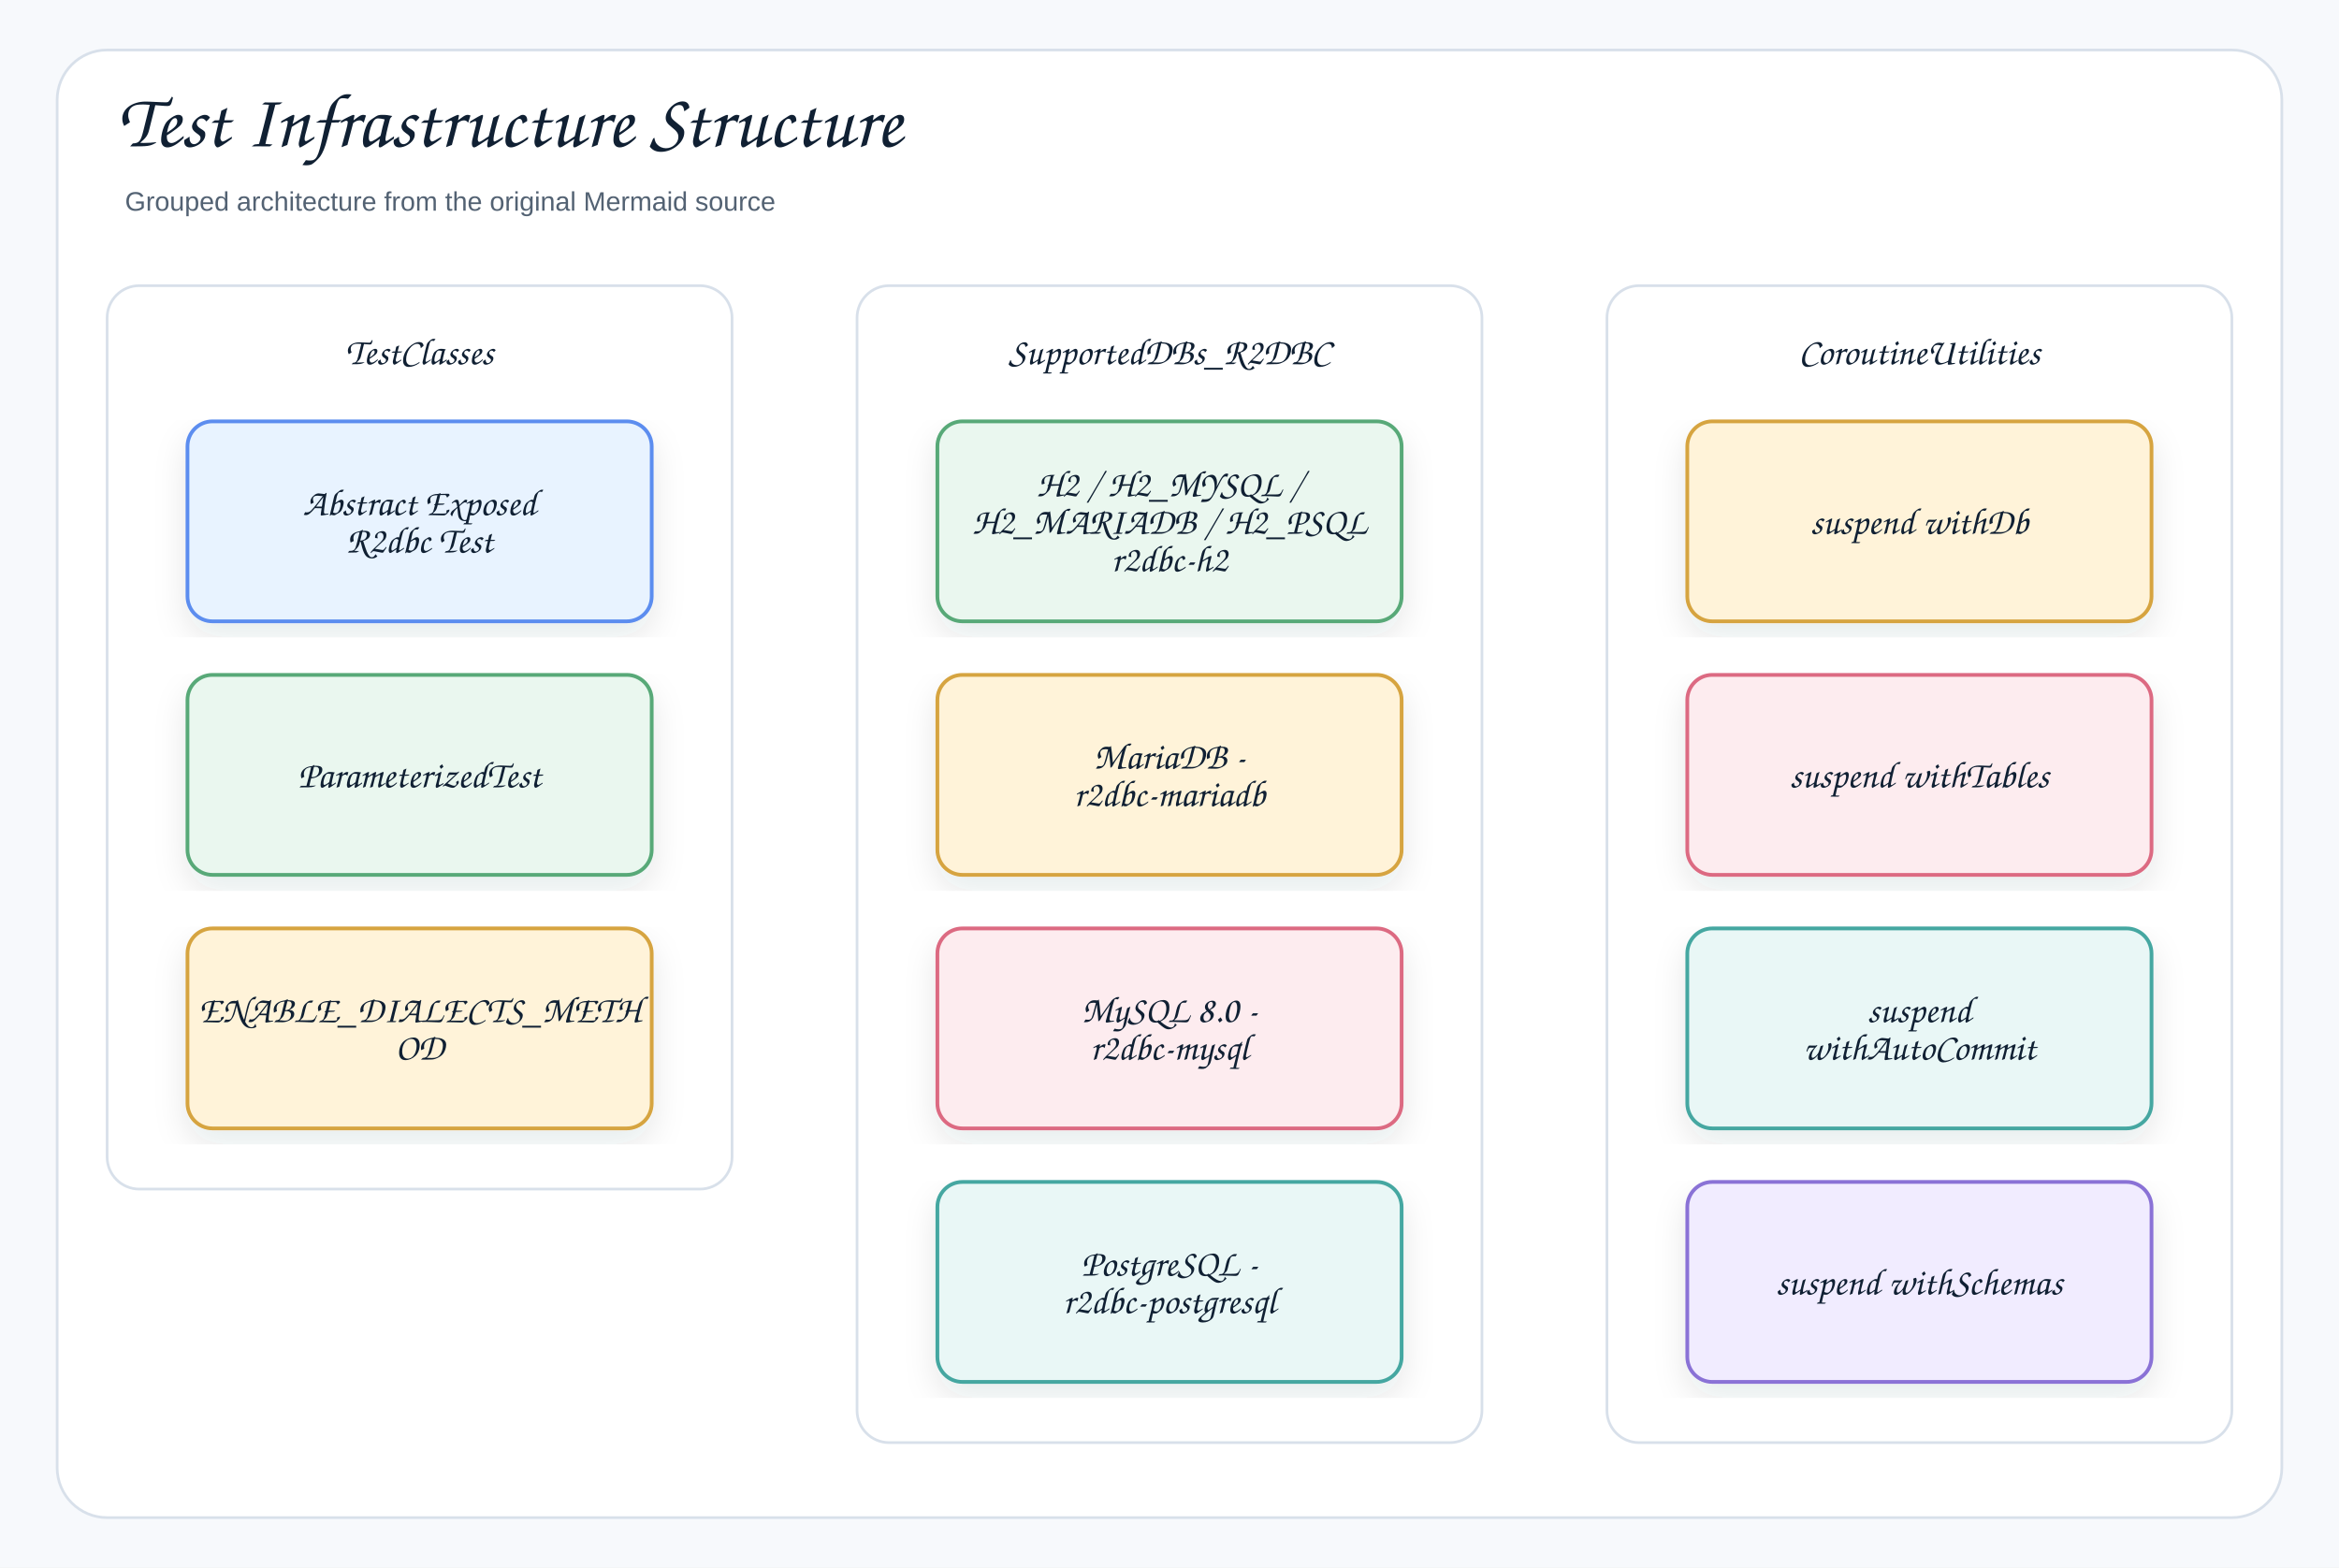
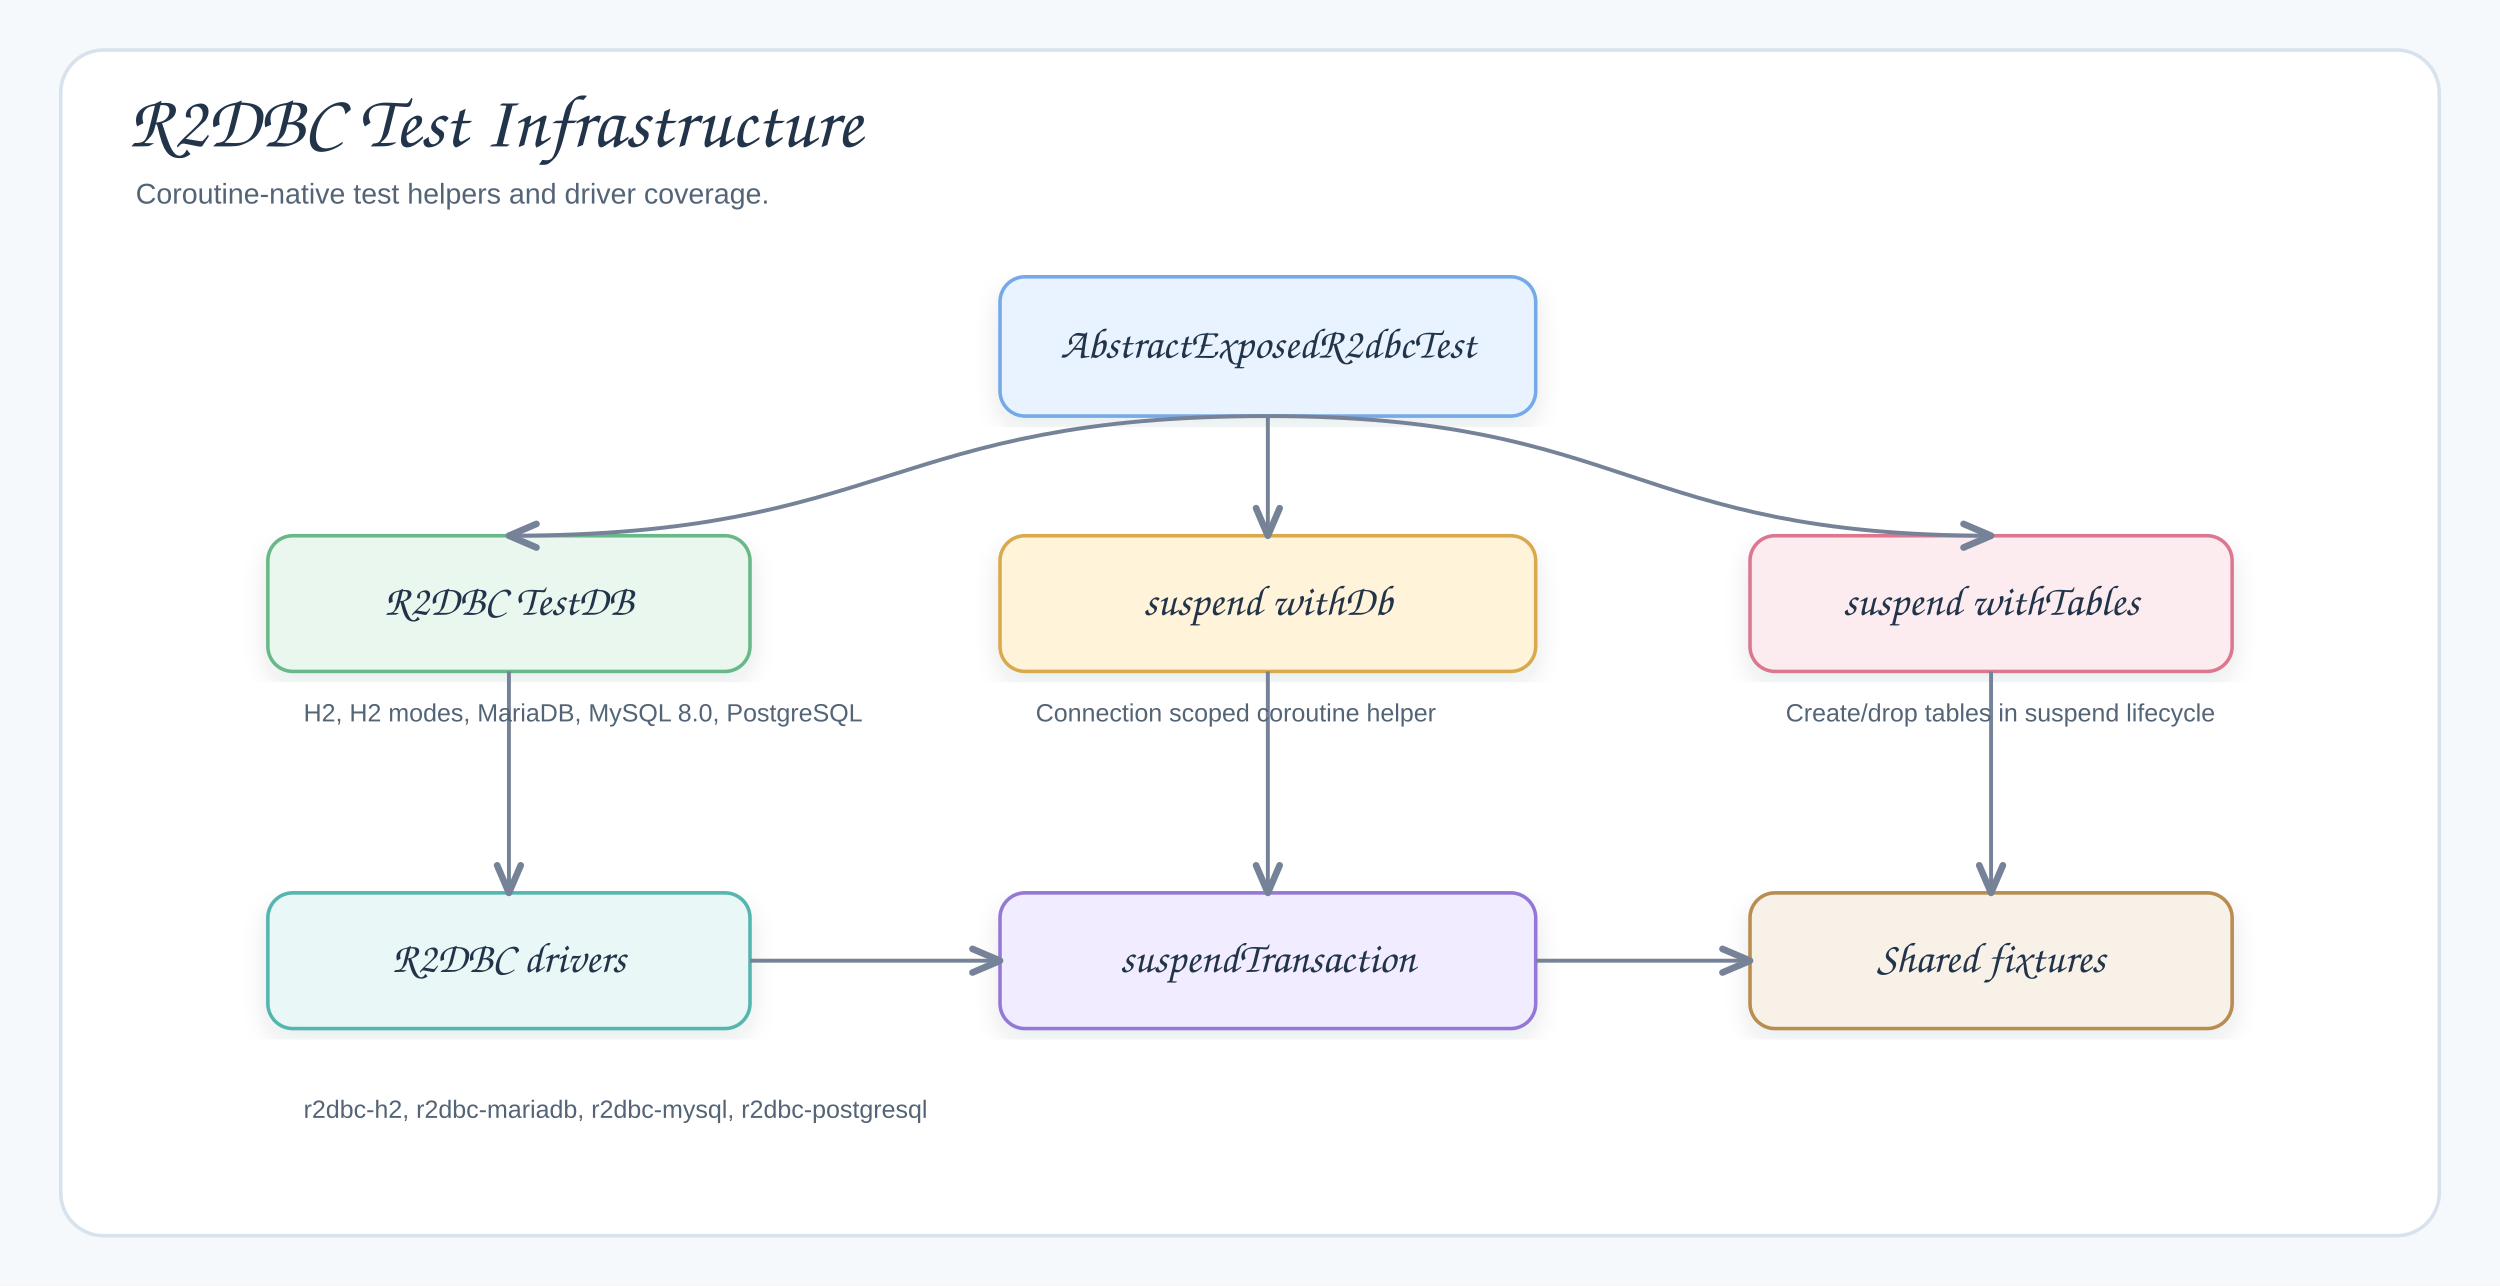
- <svg xmlns="http://www.w3.org/2000/svg" width="1310" height="878" viewBox="0 0 1310 878" role="img" aria-label="Test Infrastructure Structure">
+ <svg xmlns="http://www.w3.org/2000/svg" width="1400" height="720" viewBox="0 0 1400 720" role="img" aria-label="R2DBC Test Infrastructure">
  <defs>
    <filter id="shadow" x="-8%" y="-8%" width="116%" height="116%">
-       <feDropShadow dx="0" dy="8" stdDeviation="9" flood-color="#1f2937" flood-opacity="0.10" />
+       <feDropShadow dx="0" dy="6" stdDeviation="7" flood-color="#203040" flood-opacity="0.10" />
    </filter>
-     <marker id="openArrow" markerWidth="12" markerHeight="10" refX="10" refY="5" orient="auto" markerUnits="strokeWidth">
-       <path d="M 1 1 L 10 5 L 1 9" fill="none" stroke="#758297" stroke-width="1.8" stroke-linecap="round" stroke-linejoin="round" />
-     </marker>
-     <marker id="inherit" markerWidth="14" markerHeight="12" refX="12" refY="6" orient="auto" markerUnits="strokeWidth">
-       <path d="M 0 1 L 12 6 L 0 11 Z" fill="#ffffff" stroke="#758297" stroke-width="1.8" />
+     <marker id="arrow" markerWidth="9" markerHeight="8" refX="8" refY="4" orient="auto" markerUnits="strokeWidth">
+       <path d="M 1 1 L 8 4 L 1 7" fill="none" stroke="#758297" stroke-width="1.7" stroke-linecap="round" stroke-linejoin="round" />
    </marker>
    <style>
-     .canvas{fill:#f7f9fc}.frame{fill:#fff;stroke:#d8e0ea;stroke-width:1.5}
-     .title{font-family:"Architects Daughter","Comic Sans MS","Comic Sans",cursive;font-size:43px;font-weight:400;fill:#102033}
-     .subtitle{font-family:"Comic Sans MS","Comic Sans","Comic Neue",Arial,sans-serif;font-size:15px;font-weight:400;fill:#536273}
-     .label{font-family:"Architects Daughter","Comic Sans MS","Comic Sans",cursive;font-size:25px;font-weight:400;fill:#102033}
-     .smallLabel{font-family:"Architects Daughter","Comic Sans MS","Comic Sans",cursive;font-size:21px;font-weight:400;fill:#102033}
-     .mono{font-family:"Comic Sans MS","Comic Sans","Comic Neue",Arial,sans-serif;font-size:12px;font-weight:400;fill:#102033}
-     .small{font-family:"Comic Sans MS","Comic Sans","Comic Neue",Arial,sans-serif;font-size:12px;font-weight:400;fill:#536273}
-     .strong{font-family:"Comic Sans MS","Comic Sans","Comic Neue",Arial,sans-serif;font-size:13px;font-weight:400;fill:#102033}
-     .card{stroke-width:2.1;filter:url(#shadow)}.compartment{stroke-width:1.5;fill:none}
-     .line{stroke:#758297;stroke-width:2.1;fill:none;marker-end:url(#openArrow)}
-     .plainLine{stroke:#758297;stroke-width:2.1;fill:none}
-     .dashed{stroke:#758297;stroke-width:2.1;stroke-dasharray:7 6;fill:none;marker-end:url(#openArrow)}
-     .inheritLine{stroke:#758297;stroke-width:2.2;fill:none;marker-end:url(#inherit)}
-     .implLine{stroke:#758297;stroke-width:2.2;stroke-dasharray:8 7;fill:none;marker-end:url(#inherit)}
-   </style>
+ .canvas{fill:#F6F9FC}.frame{fill:#fff;stroke:#D7E2EC;stroke-width:2}.title{font-family:"Architects Daughter","Comic Sans MS","Comic Sans",cursive;font-size:42px;fill:#22344A;font-weight:400}.subtitle{font-family:"Comic Sans MS","Comic Sans","Comic Neue",Arial,sans-serif;font-size:16px;fill:#536476;font-weight:400}.label{font-family:"Architects Daughter","Comic Sans MS","Comic Sans",cursive;font-size:24px;fill:#22344A;font-weight:400}.small{font-family:"Comic Sans MS","Comic Sans","Comic Neue",Arial,sans-serif;font-size:14px;fill:#536476;font-weight:400}.tiny{font-family:"Comic Sans MS","Comic Sans","Comic Neue",Arial,sans-serif;font-size:12px;fill:#536476;font-weight:400}.mono{font-family:"Comic Sans MS","Comic Sans","Comic Neue",Arial,sans-serif;font-size:13px;fill:#22344A;font-weight:400}.card{filter:url(#shadow);stroke-width:2}.line{stroke:#758297;stroke-width:2.2;fill:none;marker-end:url(#arrow)}.soft{stroke:#AAB6C5;stroke-width:1.8;fill:none;marker-end:url(#arrow)}.axis{stroke:#B8C4D3;stroke-width:1.3}.barText{font-family:"Comic Sans MS","Comic Sans","Comic Neue",Arial,sans-serif;font-size:13px;fill:#22344A;font-weight:400}</style>
  </defs>
-   <rect class="canvas" width="1310" height="878" />
-   <rect class="frame" x="32" y="28" width="1246" height="822" rx="28" />
-   <text class="title" x="66" y="82">Test Infrastructure Structure</text>
-   <text class="subtitle" x="70" y="118">Grouped architecture from the original Mermaid source</text>
-   <g transform="translate(60,160)">
-     <rect x="0" y="0" width="350" height="506" rx="18" fill="#ffffff" stroke="#d8e0ea" stroke-width="1.5" />
-     <text class="smallLabel" x="175" y="44" text-anchor="middle">TestClasses</text>
-   </g>
-   <g transform="translate(105,236)">
-     <rect class="card" x="0" y="0" width="260" height="112" rx="14" fill="#E8F3FF" stroke="#5B8DEF" />
-     <text class="smallLabel" x="130" y="52.5" text-anchor="middle">Abstract Exposed</text>
-     <text class="smallLabel" x="130" y="73.5" text-anchor="middle">R2dbc Test</text>
-   </g>
-   <g transform="translate(105,378)">
-     <rect class="card" x="0" y="0" width="260" height="112" rx="14" fill="#EAF7EF" stroke="#58A978" />
-     <text class="smallLabel" x="130" y="63" text-anchor="middle">ParameterizedTest</text>
-   </g>
-   <g transform="translate(105,520)">
-     <rect class="card" x="0" y="0" width="260" height="112" rx="14" fill="#FFF3D9" stroke="#D6A441" />
-     <text class="smallLabel" x="130" y="52.5" text-anchor="middle">ENABLE_DIALECTS_METH</text>
-     <text class="smallLabel" x="130" y="73.5" text-anchor="middle">OD</text>
-   </g>
-   <g transform="translate(480,160)">
-     <rect x="0" y="0" width="350" height="648" rx="18" fill="#ffffff" stroke="#d8e0ea" stroke-width="1.5" />
-     <text class="smallLabel" x="175" y="44" text-anchor="middle">SupportedDBs_R2DBC</text>
-   </g>
-   <g transform="translate(525,236)">
-     <rect class="card" x="0" y="0" width="260" height="112" rx="14" fill="#EAF7EF" stroke="#58A978" />
-     <text class="smallLabel" x="130" y="42" text-anchor="middle">H2 / H2_MYSQL /</text>
-     <text class="smallLabel" x="130" y="63" text-anchor="middle">H2_MARIADB / H2_PSQL</text>
-     <text class="smallLabel" x="130" y="84" text-anchor="middle">r2dbc-h2</text>
-   </g>
-   <g transform="translate(525,378)">
-     <rect class="card" x="0" y="0" width="260" height="112" rx="14" fill="#FFF3D9" stroke="#D6A441" />
-     <text class="smallLabel" x="130" y="52.5" text-anchor="middle">MariaDB -</text>
-     <text class="smallLabel" x="130" y="73.5" text-anchor="middle">r2dbc-mariadb</text>
-   </g>
-   <g transform="translate(525,520)">
-     <rect class="card" x="0" y="0" width="260" height="112" rx="14" fill="#FDECEF" stroke="#DC6B82" />
-     <text class="smallLabel" x="130" y="52.5" text-anchor="middle">MySQL 8.0 -</text>
-     <text class="smallLabel" x="130" y="73.5" text-anchor="middle">r2dbc-mysql</text>
-   </g>
-   <g transform="translate(525,662)">
-     <rect class="card" x="0" y="0" width="260" height="112" rx="14" fill="#E9F7F6" stroke="#45A7A1" />
-     <text class="smallLabel" x="130" y="52.5" text-anchor="middle">PostgreSQL -</text>
-     <text class="smallLabel" x="130" y="73.5" text-anchor="middle">r2dbc-postgresql</text>
-   </g>
-   <g transform="translate(900,160)">
-     <rect x="0" y="0" width="350" height="648" rx="18" fill="#ffffff" stroke="#d8e0ea" stroke-width="1.5" />
-     <text class="smallLabel" x="175" y="44" text-anchor="middle">CoroutineUtilities</text>
-   </g>
-   <g transform="translate(945,236)">
-     <rect class="card" x="0" y="0" width="260" height="112" rx="14" fill="#FFF3D9" stroke="#D6A441" />
-     <text class="smallLabel" x="130" y="63" text-anchor="middle">suspend withDb</text>
-   </g>
-   <g transform="translate(945,378)">
-     <rect class="card" x="0" y="0" width="260" height="112" rx="14" fill="#FDECEF" stroke="#DC6B82" />
-     <text class="smallLabel" x="130" y="63" text-anchor="middle">suspend withTables</text>
-   </g>
-   <g transform="translate(945,520)">
-     <rect class="card" x="0" y="0" width="260" height="112" rx="14" fill="#E9F7F6" stroke="#45A7A1" />
-     <text class="smallLabel" x="130" y="52.5" text-anchor="middle">suspend</text>
-     <text class="smallLabel" x="130" y="73.5" text-anchor="middle">withAutoCommit</text>
-   </g>
-   <g transform="translate(945,662)">
-     <rect class="card" x="0" y="0" width="260" height="112" rx="14" fill="#F1ECFF" stroke="#8A72D6" />
-     <text class="smallLabel" x="130" y="63" text-anchor="middle">suspend withSchemas</text>
-   </g>
+   <rect class="canvas" width="1400" height="720" />
+   <rect class="frame" x="34" y="28" width="1332" height="664" rx="24" />
+   <text class="title" x="72" y="82">R2DBC Test Infrastructure</text>
+   <text class="subtitle" x="76" y="114">Coroutine-native test helpers and driver coverage.</text>
+   <rect class="card" x="560" y="155" width="300" height="78" rx="14" fill="#E8F3FF" stroke="#75A9E8" />
+   <text class="label" x="710" y="194" text-anchor="middle" dominant-baseline="middle">AbstractExposedR2dbcTest</text>
+   <rect class="card" x="150" y="300" width="270" height="76" rx="14" fill="#EAF7EF" stroke="#69B888" />
+   <text class="label" x="285" y="338" text-anchor="middle" dominant-baseline="middle">R2DBC TestDB</text>
+   <rect class="card" x="560" y="300" width="300" height="76" rx="14" fill="#FFF3D9" stroke="#D9AA4D" />
+   <text class="label" x="710" y="338" text-anchor="middle" dominant-baseline="middle">suspend withDb</text>
+   <rect class="card" x="980" y="300" width="270" height="76" rx="14" fill="#FDECEF" stroke="#DB7890" />
+   <text class="label" x="1115" y="338" text-anchor="middle" dominant-baseline="middle">suspend withTables</text>
+   <rect class="card" x="150" y="500" width="270" height="76" rx="14" fill="#E9F7F6" stroke="#55B5AF" />
+   <text class="label" x="285" y="538" text-anchor="middle" dominant-baseline="middle">R2DBC drivers</text>
+   <rect class="card" x="560" y="500" width="300" height="76" rx="14" fill="#F1ECFF" stroke="#9478D6" />
+   <text class="label" x="710" y="538" text-anchor="middle" dominant-baseline="middle">suspendTransaction</text>
+   <rect class="card" x="980" y="500" width="270" height="76" rx="14" fill="#F7F1E7" stroke="#B98C50" />
+   <text class="label" x="1115" y="538" text-anchor="middle" dominant-baseline="middle">Shared fixtures</text>
+   <path class="line" d="M710 233 C497.5 233 497.5 300 285 300" />
+   <path class="line" d="M710 233 C710 233 710 300 710 300" />
+   <path class="line" d="M710 233 C912.5 233 912.5 300 1115 300" />
+   <path class="line" d="M285 376 C285 376 285 500 285 500" />
+   <path class="line" d="M710 376 C710 376 710 500 710 500" />
+   <path class="line" d="M1115 376 C1115 376 1115 500 1115 500" />
+   <path class="line" d="M420 538 C490 538 490 538 560 538" />
+   <path class="line" d="M860 538 C920 538 920 538 980 538" />
+   <text class="small" x="170" y="404">H2, H2 modes, MariaDB, MySQL 8.0, PostgreSQL</text>
+   <text class="small" x="170" y="626">r2dbc-h2, r2dbc-mariadb, r2dbc-mysql, r2dbc-postgresql</text>
+   <text class="small" x="580" y="404">Connection scoped coroutine helper</text>
+   <text class="small" x="1000" y="404">Create/drop tables in suspend lifecycle</text>
</svg>
